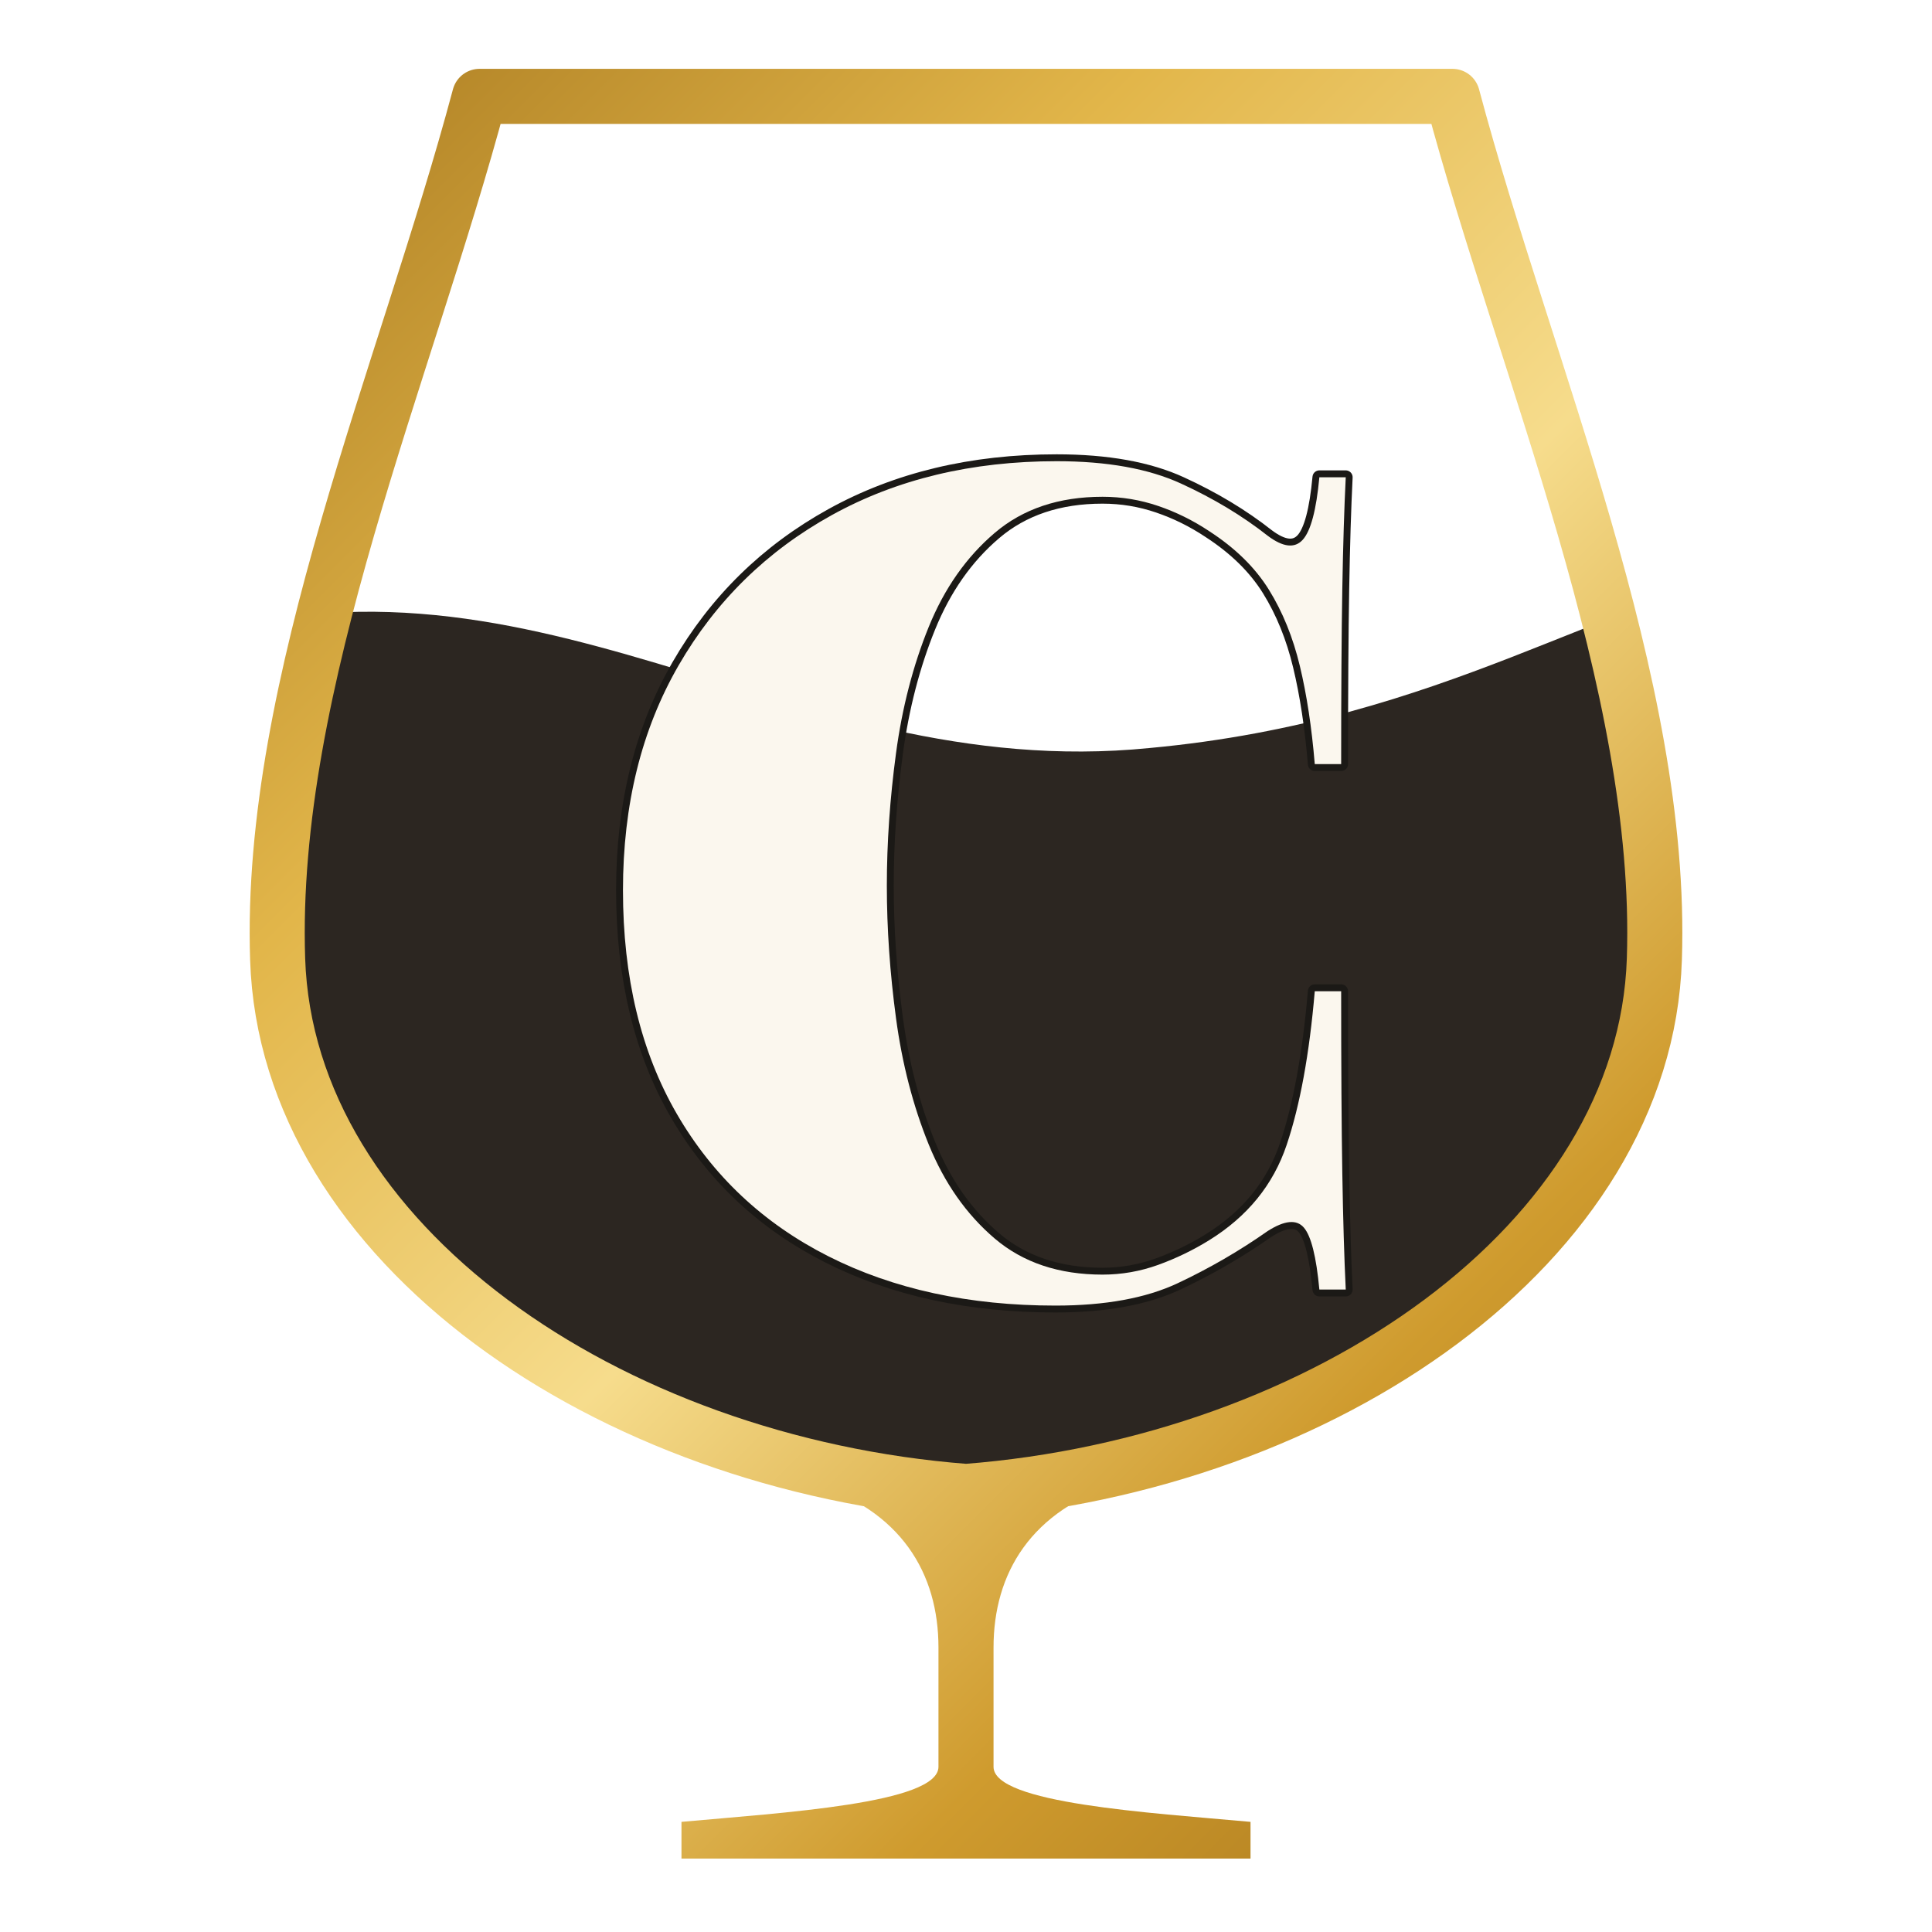
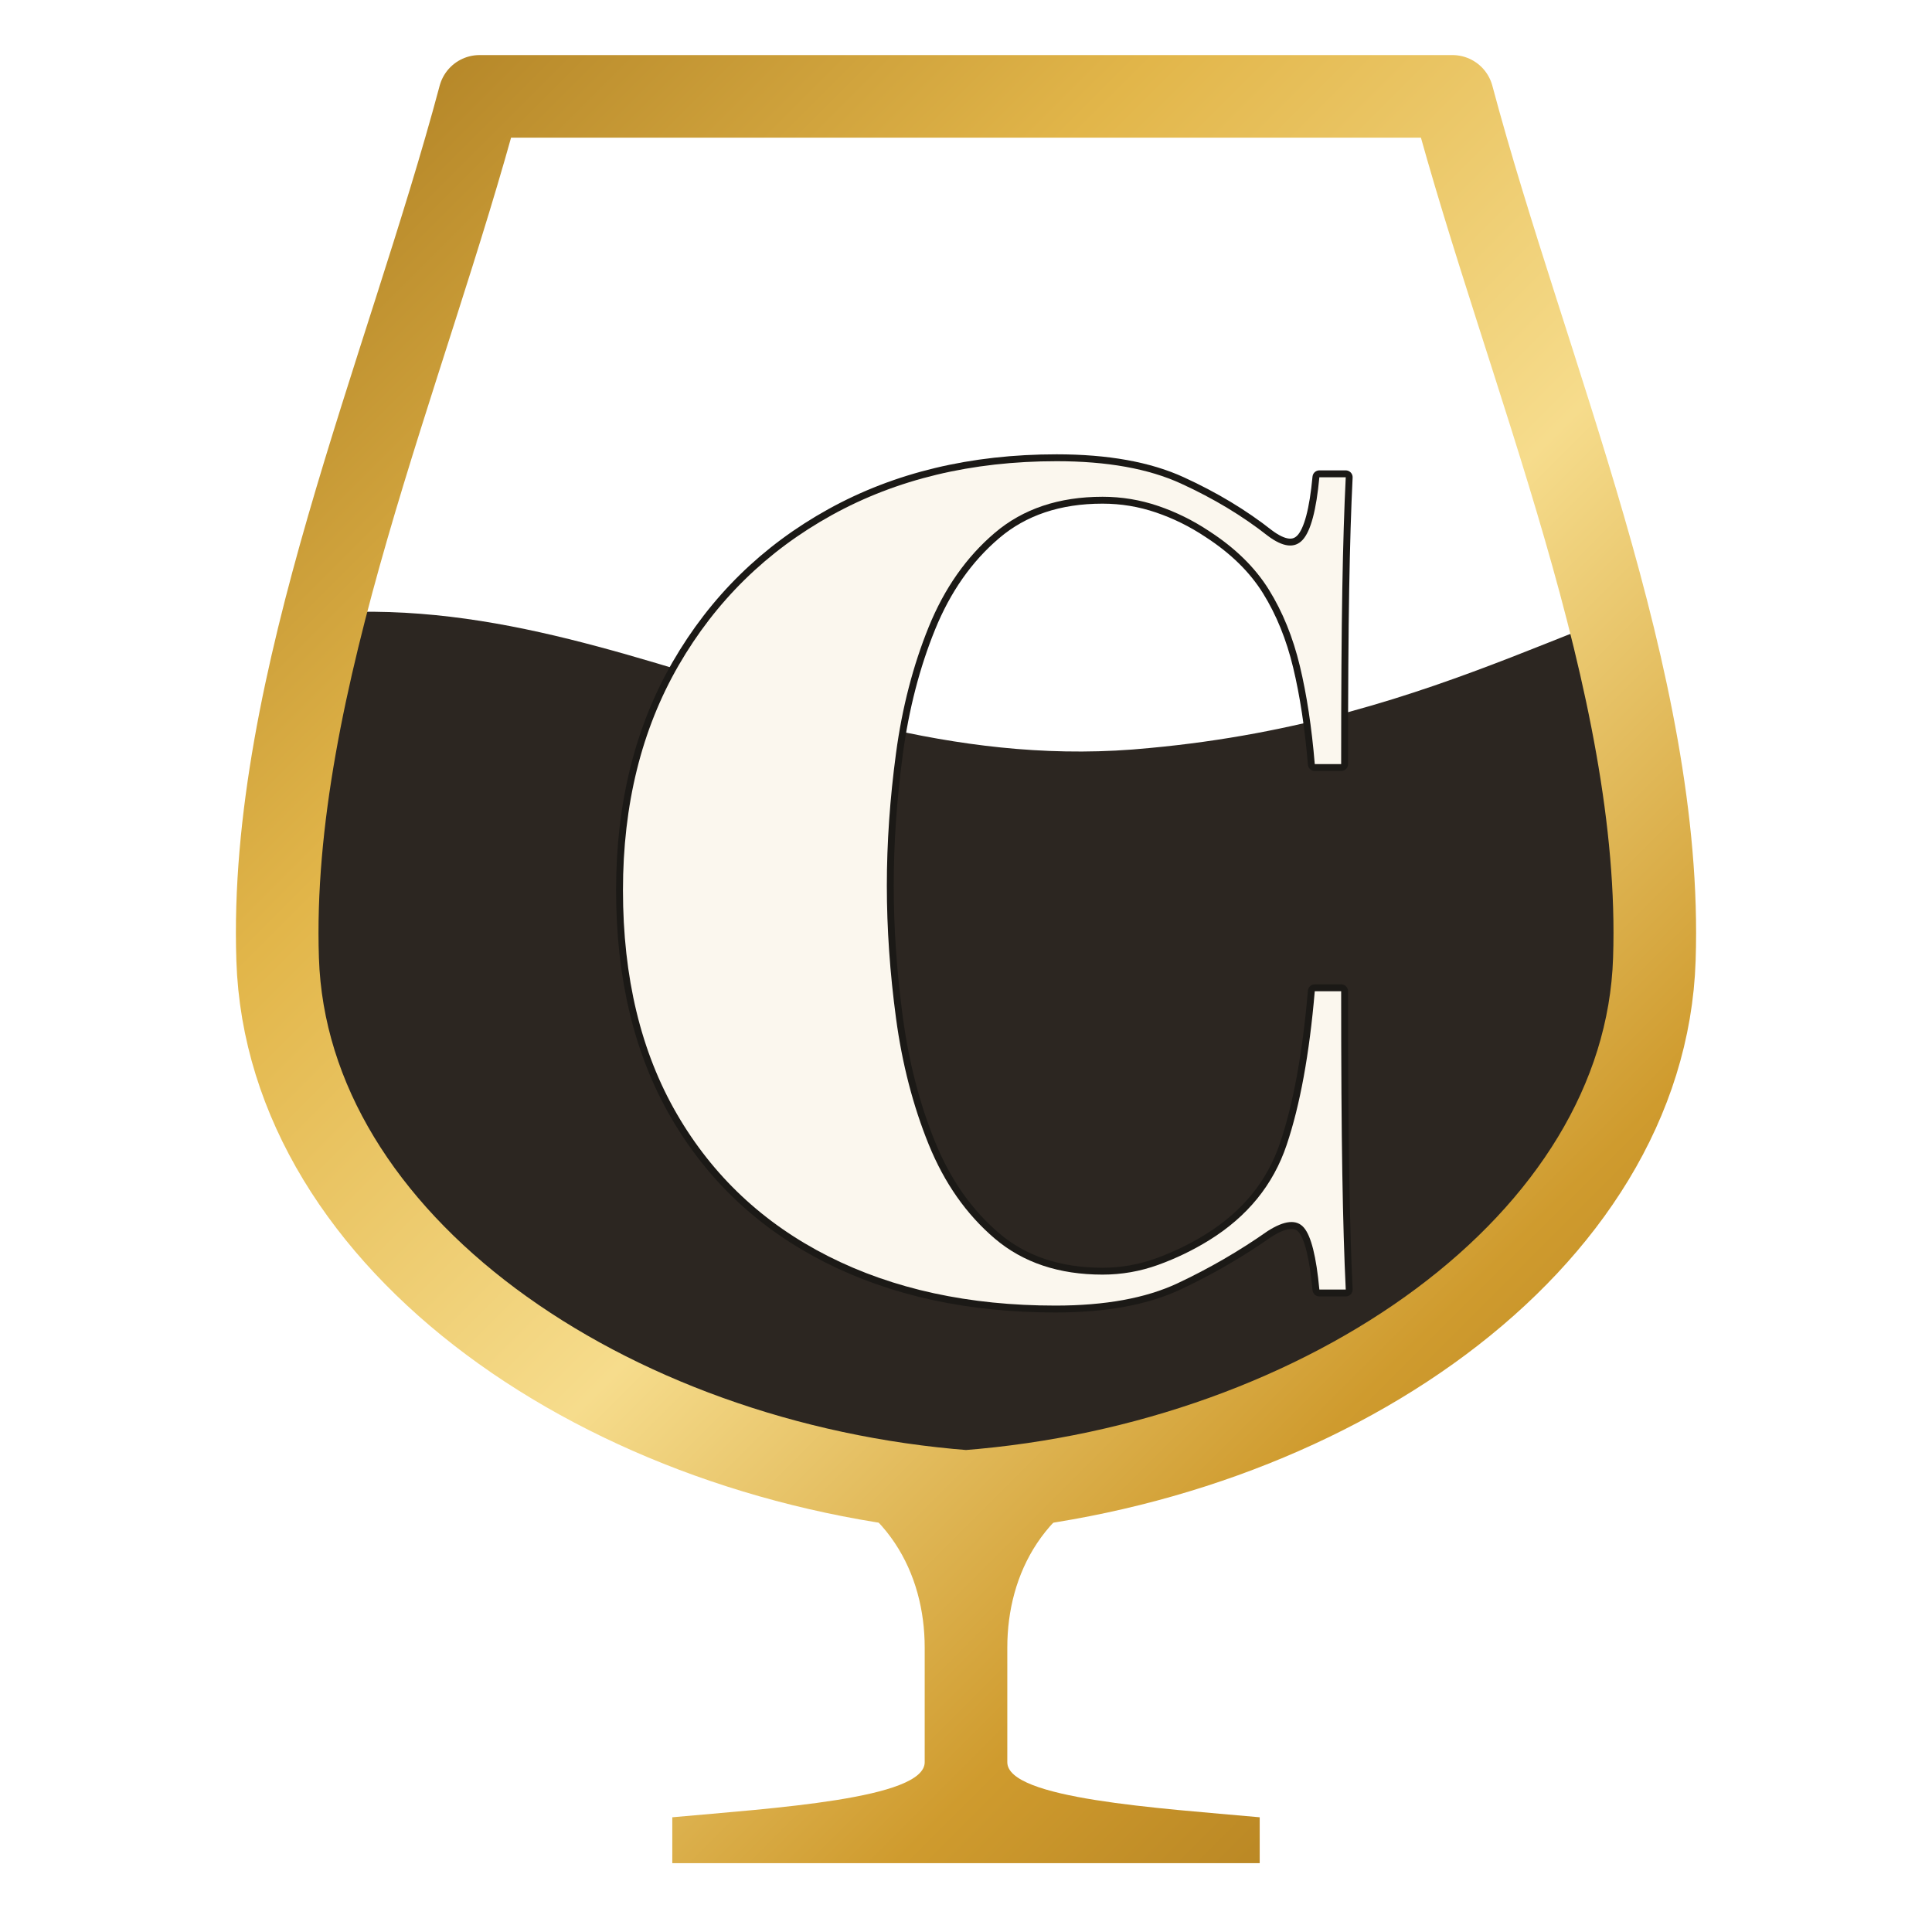
<svg xmlns="http://www.w3.org/2000/svg" viewBox="58.35 -7 421 421" role="img" aria-label="Cool Bliss">
  <defs>
    <linearGradient id="egold" x1="58.35" y1="5" x2="479.35" y2="426" gradientUnits="userSpaceOnUse">
      <stop offset="0" stop-color="#9a6a14" />
      <stop offset="0.3" stop-color="#e2b64a" />
      <stop offset="0.5" stop-color="#f6dc8c" />
      <stop offset="0.7" stop-color="#cf9b2e" />
      <stop offset="1" stop-color="#8f5f10" />
    </linearGradient>
    <clipPath id="einside">
      <path d="M 162.85 14 L 374.85 14 C 390.85 74 420.85 142 418.85 202 C 416.85 264 346.85 312 268.85 318 C 190.85 312 120.85 264 118.85 202 C 116.85 142 146.85 74 162.85 14 Z" />
    </clipPath>
  </defs>
  <g clip-path="url(#einside)">
    <path d="M 93.85 134 C 173.85 106 228.85 164 308.85 156 C 373.85 150 408.85 122 443.85 118 L 443.85 338 L 93.85 338 Z" fill="#2c2621" />
    <path d="M288.60 93.50Q305.10 93.50 315.72 98.38Q326.35 103.25 334.60 109.75Q339.60 113.50 342.22 110.63Q344.85 107.75 345.85 97L351.60 97Q351.10 107 350.85 121.38Q350.60 135.75 350.60 159.50L344.85 159.50Q343.85 147.50 341.60 138.13Q339.35 128.75 334.85 121.50Q330.35 114.25 321.85 108.75Q316.60 105.25 310.72 103.25Q304.85 101.25 298.60 101.25Q284.35 101.25 275.10 109.13Q265.85 117 260.72 129.63Q255.60 142.25 253.60 157.13Q251.60 172 251.60 186Q251.60 200 253.60 214.88Q255.60 229.75 260.72 242.38Q265.85 255 275.10 262.88Q284.35 270.75 298.60 270.75Q304.85 270.75 310.72 268.63Q316.60 266.50 321.85 263.25Q334.35 255.50 338.72 242.50Q343.10 229.50 344.85 209L350.60 209Q350.60 233.50 350.85 248.63Q351.10 263.75 351.60 274L345.85 274Q344.85 263.25 342.47 260.50Q340.10 257.75 334.60 261.25Q325.35 267.75 314.97 272.63Q304.60 277.50 288.35 277.50Q260.10 277.50 238.85 266.75Q217.60 256 205.85 235.75Q194.10 215.50 194.10 187Q194.10 159 206.22 138Q218.35 117 239.60 105.25Q260.85 93.50 288.60 93.50" fill="#fbf7ee" stroke="#1b1916" stroke-width="3" paint-order="stroke" stroke-linejoin="round" />
  </g>
-   <path d="M 162.85 14 L 374.85 14 C 390.85 74 420.85 142 418.85 202 C 416.85 264 346.85 312 268.85 318 C 190.85 312 120.85 264 118.85 202 C 116.85 142 146.85 74 162.85 14 Z" fill="none" stroke="url(#egold)" stroke-width="12" stroke-linejoin="round" />
-   <path d="M 234.85 316 C 254.85 322 262.85 336 262.85 352 L 262.85 378 C 262.85 386 228.85 388 206.85 390 L 206.85 398 L 330.85 398 L 330.85 390 C 308.85 388 274.85 386 274.85 378 L 274.85 352 C 274.85 336 282.85 322 302.85 316 Z" fill="url(#egold)" />
+   <path d="M 162.85 14 L 374.85 14 C 390.85 74 420.85 142 418.85 202 C 416.85 264 346.85 312 268.85 318 C 190.85 312 120.85 264 118.85 202 C 116.85 142 146.85 74 162.85 14 Z" fill="none" stroke="url(#egold)" stroke-width="18" stroke-linejoin="round" />
+   <path d="M 231.85 314 C 251.85 320 259.85 336 259.85 352 L 259.85 377 C 259.85 385 226.85 387 204.85 389 L 204.85 399 L 332.85 399 L 332.85 389 C 310.85 387 277.85 385 277.85 377 L 277.85 352 C 277.85 336 285.85 320 305.85 314 Z" fill="url(#egold)" />
</svg>
